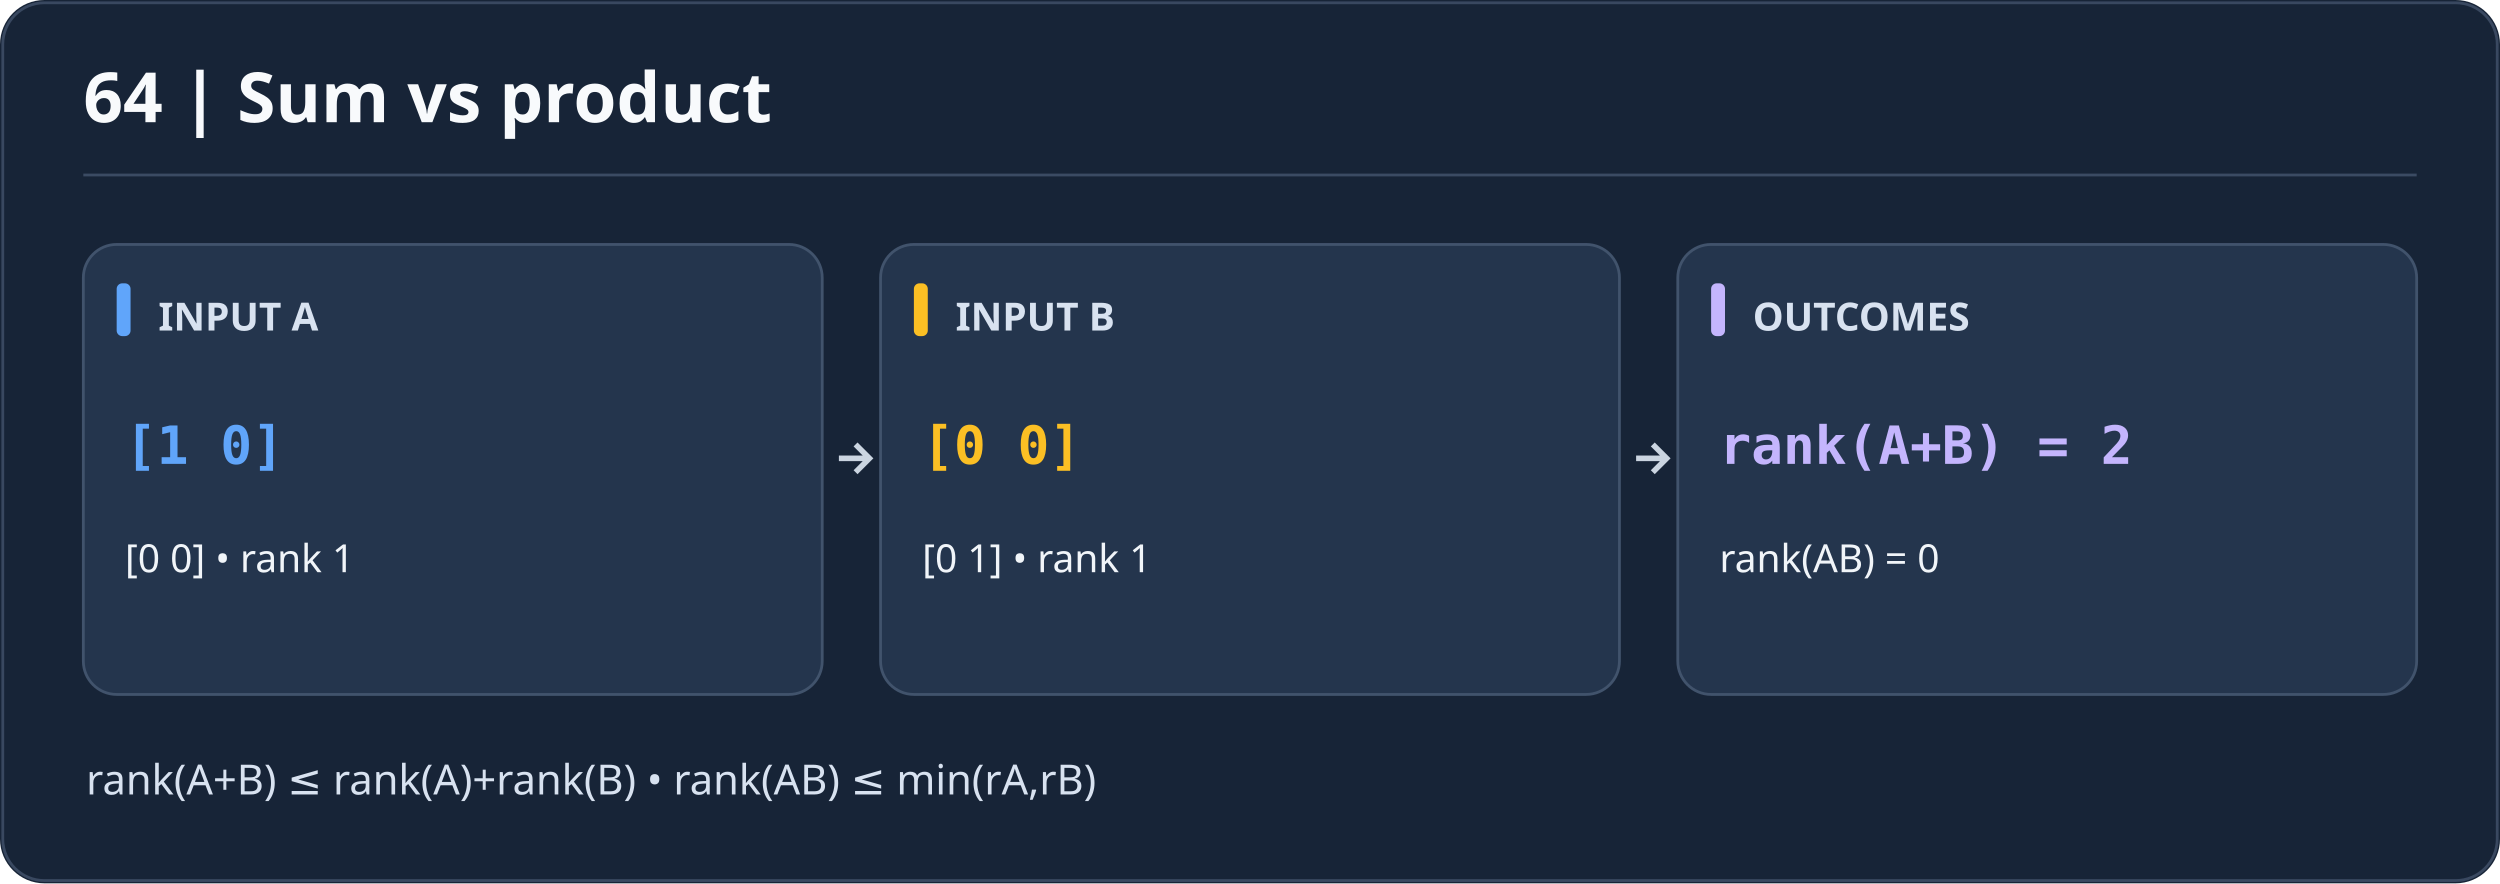
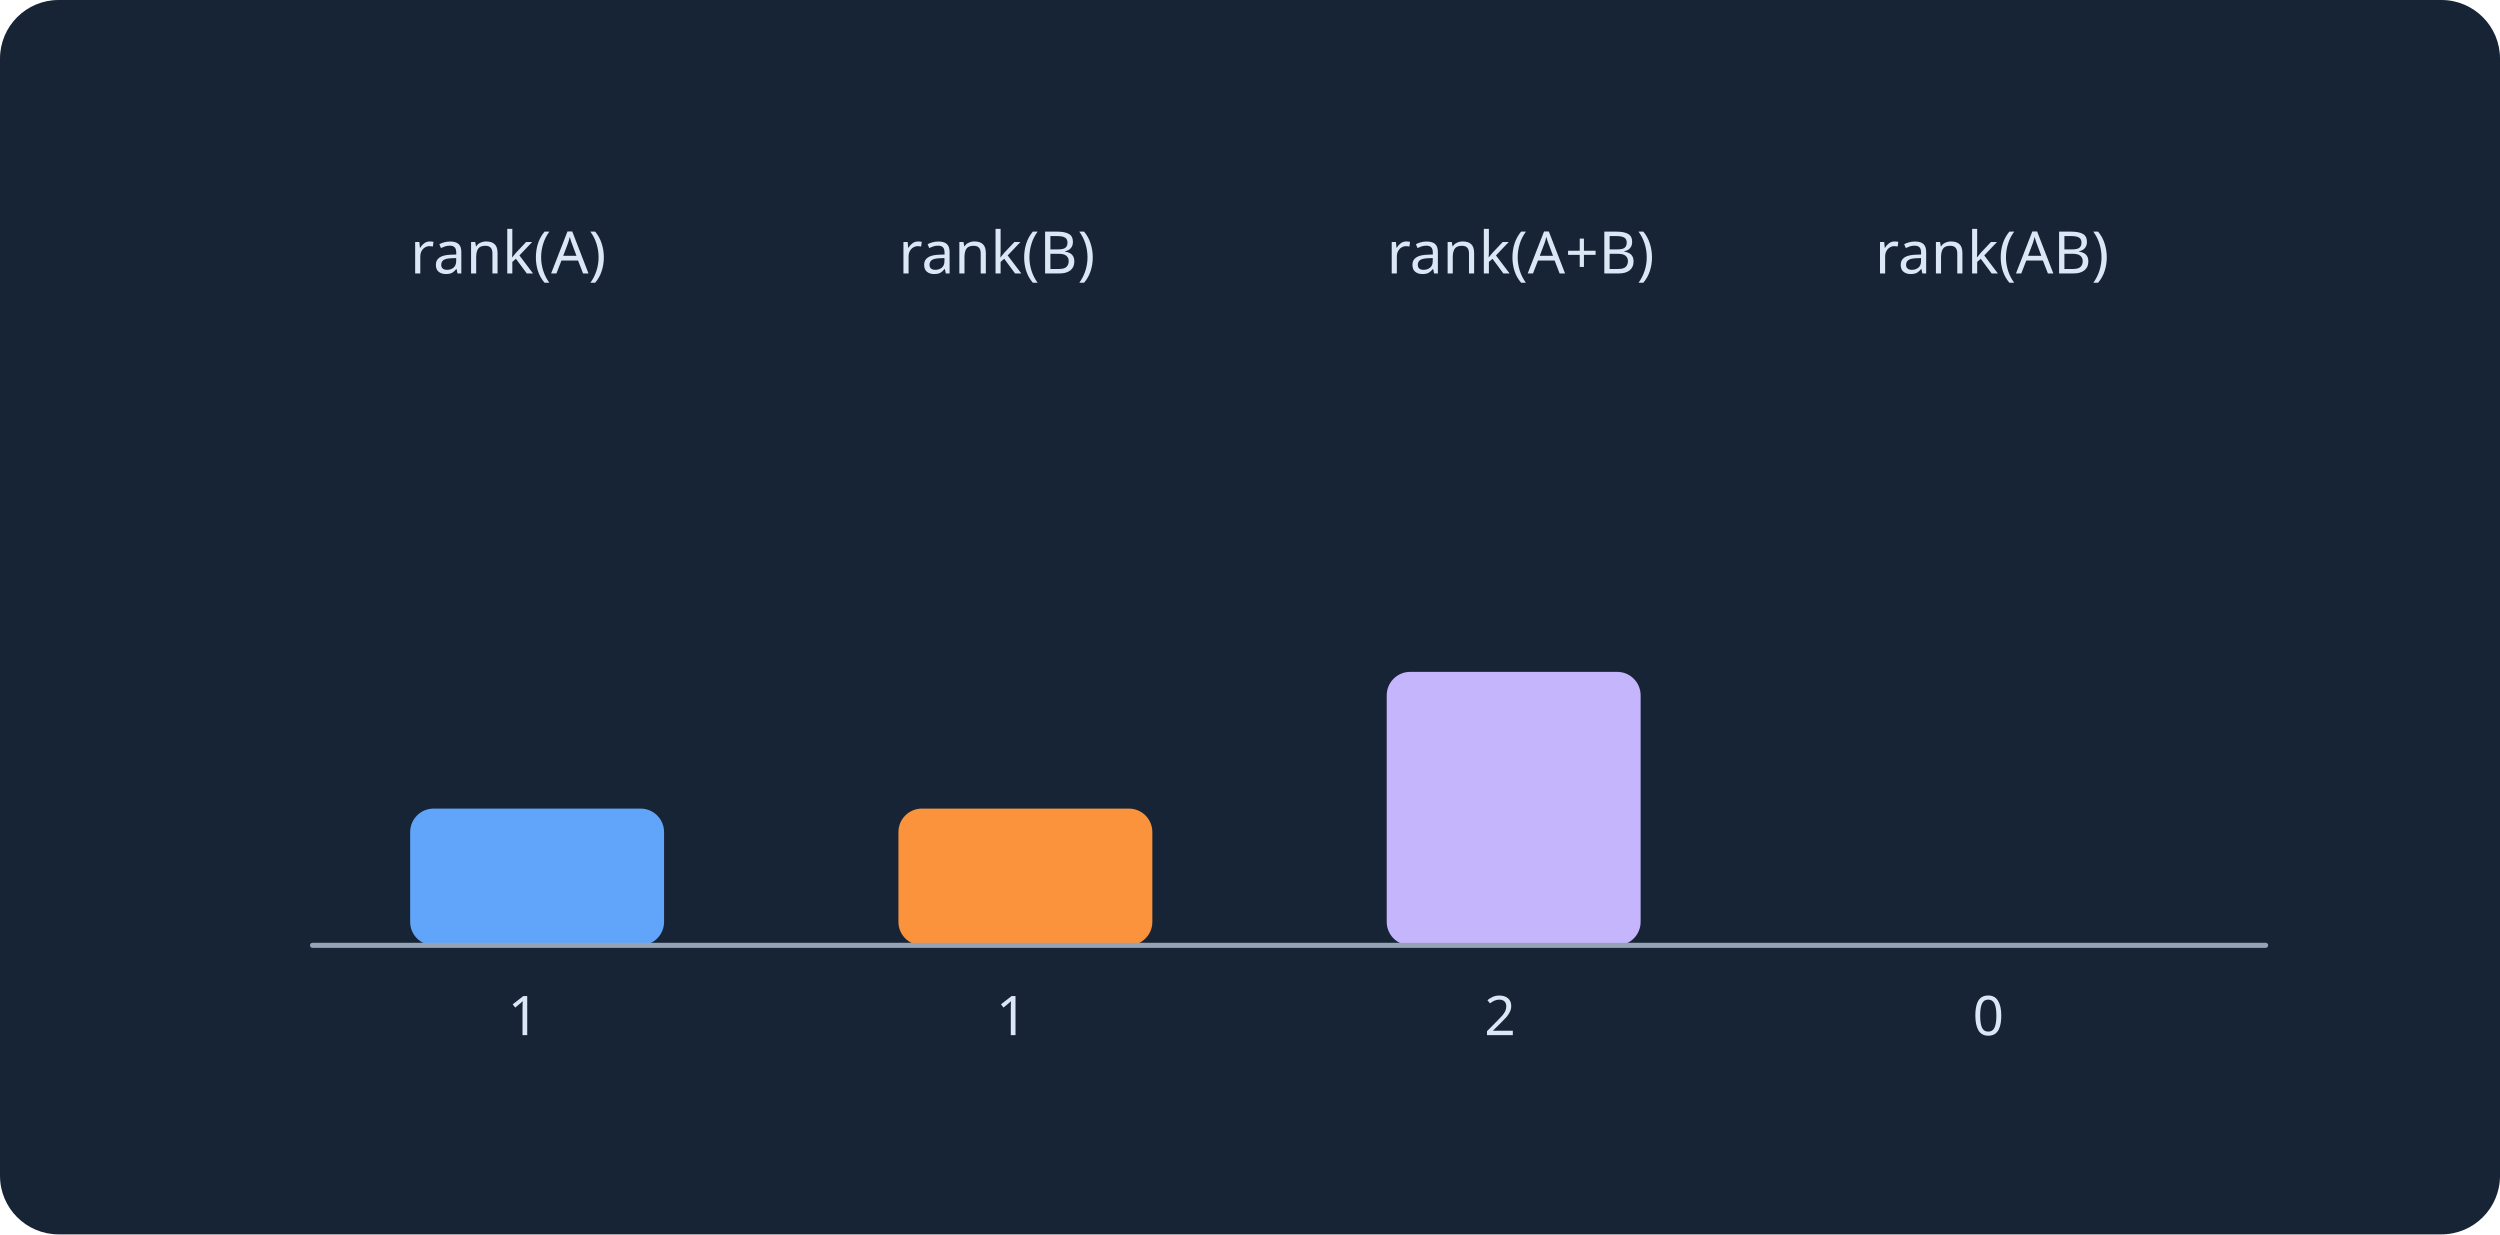
- <svg xmlns="http://www.w3.org/2000/svg" width="900" height="318" viewBox="0 0 900 318" role="img" aria-labelledby="t d">
-   <rect width="900" height="318" rx="16" fill="#172437" />
-   <rect x="1" y="1" width="898" height="316" rx="15" fill="none" stroke="#394860" />
-   <text x="30" y="44" fill="#F8FAFC" font-family="system-ui,sans-serif" font-weight="700" font-size="25">64 | Sum vs product</text>
-   <path d="M30 63 H870" stroke="#3B4B63" stroke-width="1" />
-   <rect x="30" y="88" width="266" height="162" rx="12" fill="#24354D" stroke="#41536C" />
-   <rect x="42" y="102" width="5" height="19" rx="2" fill="#60A5FA" />
-   <text x="57" y="119" fill="#D8E2F0" font-family="system-ui,sans-serif" font-size="14" font-weight="650">INPUT A</text>
-   <text x="45" y="167" fill="#60A5FA" font-family="ui-monospace,monospace" font-size="19" font-weight="700">[1  0]</text>
-   <text x="45" y="206" fill="#F1F5F9" font-family="system-ui,sans-serif" font-size="14">[0  0]  •  rank 1</text>
-   <path d="M302 165 l10 0 m-4 -5 l5 5 l-5 5" stroke="#CBD5E1" fill="none" stroke-width="2" />
-   <rect x="317" y="88" width="266" height="162" rx="12" fill="#24354D" stroke="#41536C" />
-   <rect x="329" y="102" width="5" height="19" rx="2" fill="#FBBF24" />
-   <text x="344" y="119" fill="#D8E2F0" font-family="system-ui,sans-serif" font-size="14" font-weight="650">INPUT B</text>
-   <text x="332" y="167" fill="#FBBF24" font-family="ui-monospace,monospace" font-size="19" font-weight="700">[0  0]</text>
-   <text x="332" y="206" fill="#F1F5F9" font-family="system-ui,sans-serif" font-size="14">[0  1]  •  rank 1</text>
-   <path d="M589 165 l10 0 m-4 -5 l5 5 l-5 5" stroke="#CBD5E1" fill="none" stroke-width="2" />
-   <rect x="604" y="88" width="266" height="162" rx="12" fill="#24354D" stroke="#41536C" />
-   <rect x="616" y="102" width="5" height="19" rx="2" fill="#C4B5FD" />
-   <text x="631" y="119" fill="#D8E2F0" font-family="system-ui,sans-serif" font-size="14" font-weight="650">OUTCOMES</text>
-   <text x="619" y="167" fill="#C4B5FD" font-family="ui-monospace,monospace" font-size="19" font-weight="700">rank(A+B) = 2</text>
-   <text x="619" y="206" fill="#F1F5F9" font-family="system-ui,sans-serif" font-size="14">rank(AB) = 0</text>
-   <text x="31" y="286" fill="#D8E2F0" font-family="system-ui,sans-serif" font-size="15">rank(A+B) ≤ rank(A)+rank(B)     •     rank(AB) ≤ min(rA,rB)</text>
+ <svg xmlns="http://www.w3.org/2000/svg" viewBox="0 0 640 316" role="img" aria-label="Matrix ranks: two rank-one matrices sum to rank two">
+   <rect width="640" height="316" rx="15" fill="#172436" />
+   <text x="105.0" y="70.0" font-family="system-ui,sans-serif" font-size="15" font-weight="400" fill="#dce7f6">rank(A)</text>
+   <rect x="105" y="207" width="65" height="35" rx="6" fill="#60a5fa" />
+   <text x="130.0" y="265.0" font-family="system-ui,sans-serif" font-size="14" font-weight="400" fill="#dce7f6">1</text>
+   <text x="230.0" y="70.0" font-family="system-ui,sans-serif" font-size="15" font-weight="400" fill="#dce7f6">rank(B)</text>
+   <rect x="230" y="207" width="65" height="35" rx="6" fill="#fb923c" />
+   <text x="255.0" y="265.0" font-family="system-ui,sans-serif" font-size="14" font-weight="400" fill="#dce7f6">1</text>
+   <text x="355.0" y="70.0" font-family="system-ui,sans-serif" font-size="15" font-weight="400" fill="#dce7f6">rank(A+B)</text>
+   <rect x="355" y="172" width="65" height="70" rx="6" fill="#c4b5fd" />
+   <text x="380.0" y="265.0" font-family="system-ui,sans-serif" font-size="14" font-weight="400" fill="#dce7f6">2</text>
+   <text x="480.0" y="70.0" font-family="system-ui,sans-serif" font-size="15" font-weight="400" fill="#dce7f6">rank(AB)</text>
+   <text x="505.0" y="265.0" font-family="system-ui,sans-serif" font-size="14" font-weight="400" fill="#dce7f6">0</text>
+   <line x1="80.00" y1="242.00" x2="580.00" y2="242.00" stroke="#94a3b8" stroke-width="1.3" stroke-linecap="round" />
</svg>
